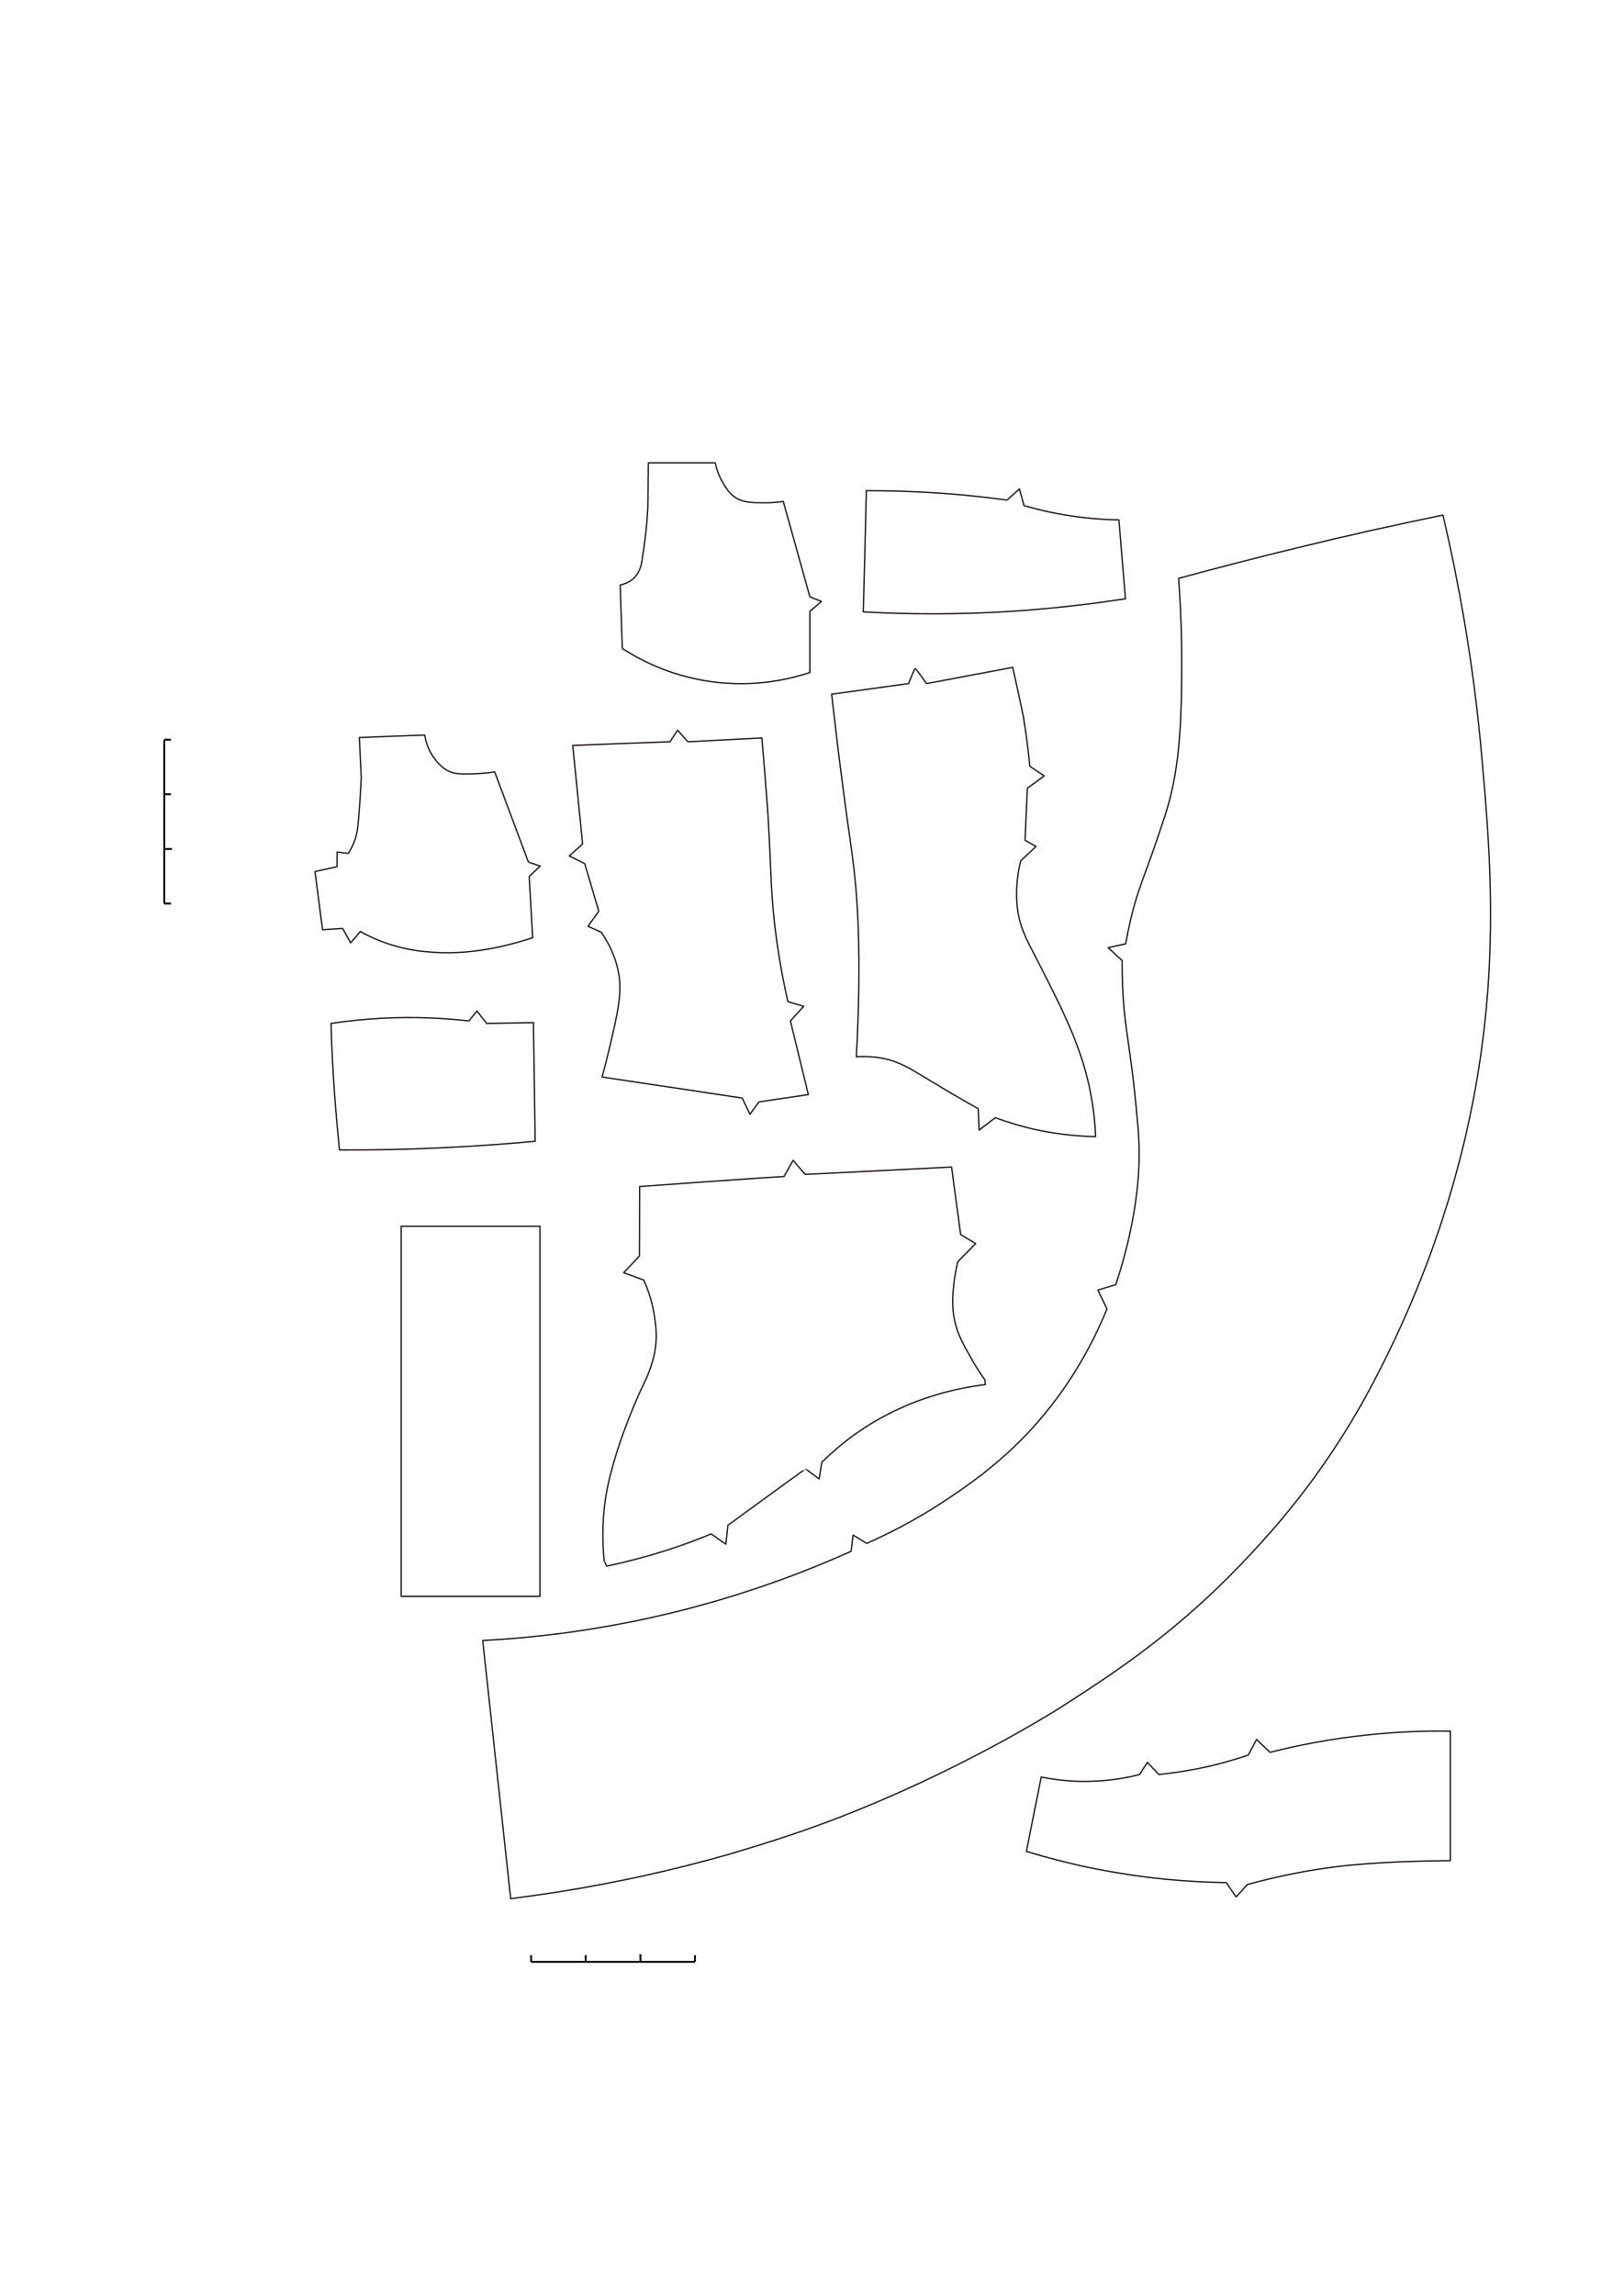
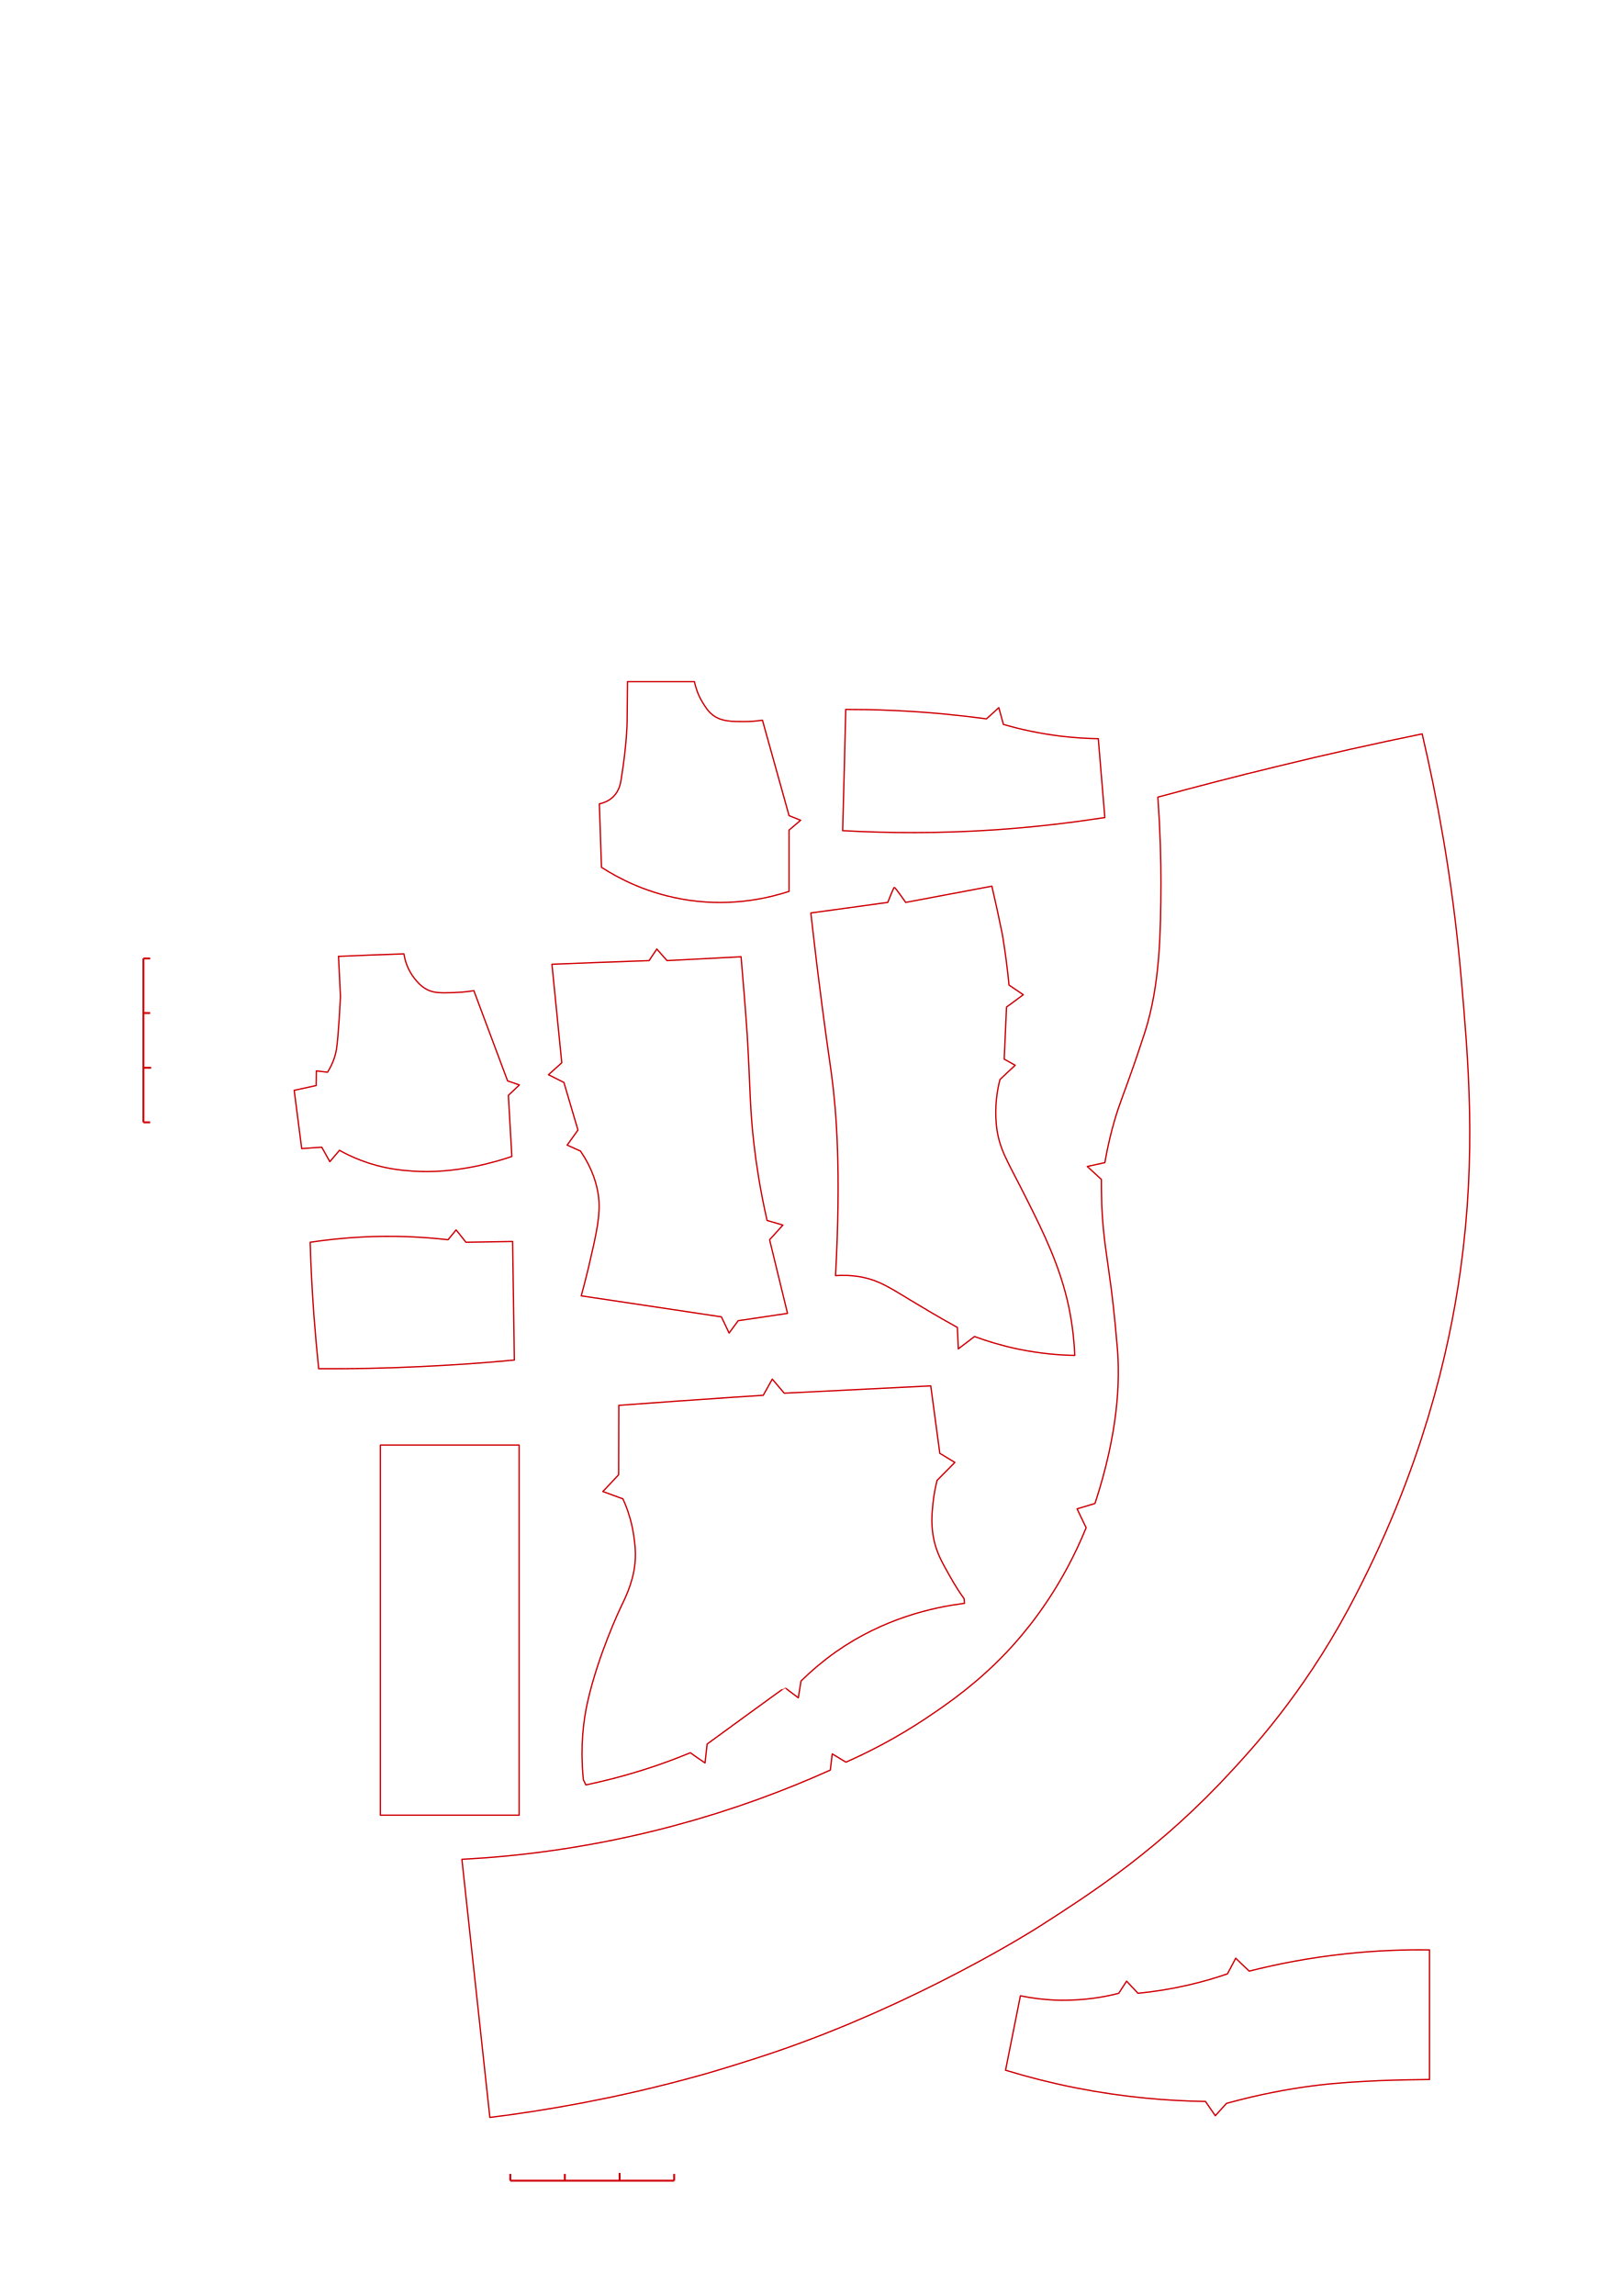
- <svg xmlns="http://www.w3.org/2000/svg" version="1.1" id="图层_1" x="0px" y="0px" viewBox="0 0 842 1190.5" style="enable-background:new 0 0 842 1190.5;" xml:space="preserve">
+ <svg xmlns="http://www.w3.org/2000/svg" version="1.1" id="SVG" x="0px" y="0px" viewBox="0 0 842 1190.5" style="enable-background:new 0 0 842 1190.5;" xml:space="preserve">
  <style type="text/css">
- 	.st0{fill:none;stroke:#231815;stroke-width:0.709;stroke-linecap:round;stroke-linejoin:round;stroke-miterlimit:10;}
- 	.st1{fill:none;stroke:#0E0509;stroke-miterlimit:10;}
+ 	.st0{fill:none;stroke:#D00005;stroke-width:0.709;stroke-linecap:round;stroke-linejoin:round;stroke-miterlimit:10;}
+ 	.st1{fill:none;stroke:#D00005;stroke-miterlimit:10;}
</style>
  <g id="SPLINE">
-     <path class="st0" d="M406.3,260.1c-2.7,0.4-5.7,0.7-9,0.7c-6.9,0-12.2,0.1-16.8-3.4c-2.1-1.6-3.2-3.3-4.7-5.6   c-2.9-4.5-4.2-8.8-4.8-11.7c-11.6,0-23.1,0-34.7,0c0,3.4-0.1,10.9-0.2,20.9c0,0-0.1,11.5-3.1,29.8c-0.3,2.1-1,5.9-4,8.9   c-2.5,2.5-5.5,3.4-7.3,3.8c0.4,11,0.7,21.9,1.1,32.9c8.3,5.4,24,14,45.5,17.1c23.4,3.4,42.2-1.5,51.8-4.6c0-10.6,0-21.2,0-31.8   l6-5.1l-6-2.4L406.3,260.1z" />
+     <path class="st0" d="M395.5,373.6c-2.7,0.4-5.7,0.7-9,0.7c-6.9,0-12.2,0.1-16.8-3.4c-2.1-1.6-3.2-3.3-4.7-5.6   c-2.9-4.5-4.2-8.8-4.8-11.7c-11.6,0-23.1,0-34.7,0c0,3.4-0.1,10.9-0.2,20.9c0,0-0.1,11.5-3.1,29.8c-0.3,2.1-1,5.9-4,8.9   c-2.5,2.5-5.5,3.4-7.3,3.8c0.4,11,0.7,21.9,1.1,32.9c8.3,5.4,24,14,45.5,17.1c23.4,3.4,42.2-1.5,51.8-4.6c0-10.6,0-21.2,0-31.8   l6-5.1l-6-2.4L395.5,373.6z" />
  </g>
  <g id="SPLINE_00000155125744166143592090000001427164657831880077_">
-     <path class="st0" d="M256.6,400.4c-4.2,0.7-7.8,0.9-10.3,1c-6.9,0.2-10.5,0.3-14.2-1.7c-3-1.6-4.8-3.8-6.1-5.4   c-3.9-4.8-5.2-9.9-5.7-13c-11.3,0.4-22.6,0.8-33.9,1.3c0.2,3.4,0.5,10.9,1,20.9l0,0l0,0c0,0-1,20.8-2.1,27.5   c-0.5,2.8-1.6,6.9-4.6,11.7c-1.9-0.2-3.9-0.5-5.8-0.7c0,2.5-0.1,5-0.1,7.6c-3.8,0.8-7.6,1.7-11.4,2.5c1.3,10.1,2.6,20.1,3.9,30.2   c3.5-0.2,6.9-0.5,10.4-0.7c1.4,2.5,2.8,5,4.2,7.5c1.7-2,3.3-3.9,5-5.9c2.6,1.5,6.4,3.4,11.1,5.2c11.7,4.5,21.4,5.2,26.9,5.6   c22.6,1.6,44.1-5.1,51.4-7.6c-0.6-10.6-1.2-21.2-1.8-31.7l5.7-5.4l-6.1-2.1C268.2,431.5,262.4,416,256.6,400.4z" />
+     <path class="st0" d="M245.8,513.9c-4.2,0.7-7.8,0.9-10.3,1c-6.9,0.2-10.5,0.3-14.2-1.7c-3-1.6-4.8-3.8-6.1-5.4   c-3.9-4.8-5.2-9.9-5.7-13c-11.3,0.4-22.6,0.8-33.9,1.3c0.2,3.4,0.5,10.9,1,20.9l0,0l0,0c0,0-1,20.8-2.1,27.5   c-0.5,2.8-1.6,6.9-4.6,11.7c-1.9-0.2-3.9-0.5-5.8-0.7c0,2.5-0.1,5-0.1,7.6c-3.8,0.8-7.6,1.7-11.4,2.5c1.3,10.1,2.6,20.1,3.9,30.2   c3.5-0.2,6.9-0.5,10.4-0.7c1.4,2.5,2.8,5,4.2,7.5c1.7-2,3.3-3.9,5-5.9c2.6,1.5,6.4,3.4,11.1,5.2c11.7,4.5,21.4,5.2,26.9,5.6   c22.6,1.6,44.1-5.1,51.4-7.6c-0.6-10.6-1.2-21.2-1.8-31.7l5.7-5.4l-6.1-2.1C257.4,545,251.6,529.5,245.8,513.9z" />
  </g>
  <g id="SPLINE_00000076576543898898872890000003105294486320421821_">
-     <path class="st0" d="M580.4,269.7c-5.9-0.1-12.3-0.5-19.2-1.3c-11.4-1.4-21.4-3.6-30-6.1c-0.8-2.9-1.6-5.8-2.4-8.7l-6.4,5.8   c-7-0.9-14.2-1.8-21.6-2.5c-18.1-1.7-35.3-2.4-51.4-2.4c-0.5,21-1,41.9-1.6,62.9c23.6,1.3,50,1.5,78.6-0.4   c20.6-1.4,39.8-3.7,57.4-6.4C582.7,296.9,581.5,283.3,580.4,269.7z" />
+     <path class="st0" d="M569.7,383.2c-5.9-0.1-12.3-0.5-19.2-1.3c-11.4-1.4-21.4-3.6-30-6.1c-0.8-2.9-1.6-5.8-2.4-8.7l-6.4,5.8   c-7-0.9-14.2-1.8-21.6-2.5c-18.1-1.7-35.3-2.4-51.4-2.4c-0.5,21-1,41.9-1.6,62.9c23.6,1.3,50,1.5,78.6-0.4   c20.6-1.4,39.8-3.7,57.4-6.4C572,410.4,570.8,396.8,569.7,383.2z" />
  </g>
  <g id="SPLINE_00000072970891905745223790000000420371190252623763_">
-     <path class="st0" d="M276.7,530.5c-8.1,0.1-16.1,0.3-24.2,0.4l-5.1-6.4l-4.2,5.1c-13.1-1.5-28.2-2.3-45-1.4   c-9.5,0.5-18.4,1.5-26.5,2.7c0.3,12.1,1,24.6,1.9,37.6c0.7,9.6,1.6,18.9,2.5,28c16.9,0.1,34.6-0.2,53-1.1c16.8-0.8,33-1.9,48.5-3.4   C277.3,571.6,277,551.1,276.7,530.5z" />
+     <path class="st0" d="M265.9,644c-8.1,0.1-16.1,0.3-24.2,0.4l-5.1-6.4l-4.2,5.1c-13.1-1.5-28.2-2.3-45-1.4   c-9.5,0.5-18.4,1.5-26.5,2.7c0.3,12.1,1,24.6,1.9,37.6c0.7,9.6,1.6,18.9,2.5,28c16.9,0.1,34.6-0.2,53-1.1c16.8-0.8,33-1.9,48.5-3.4   C266.5,685.1,266.2,664.6,265.9,644z" />
  </g>
  <g id="LWPOLYLINE">
-     <rect x="208.1" y="636.1" class="st0" width="72" height="192" />
+     <rect x="197.3" y="749.6" class="st0" width="72" height="192" />
  </g>
  <g id="SPLINE_00000039113378038504217560000007136158560148999809_">
-     <path class="st0" d="M395.2,382.8c-12.8,0.7-25.6,1.3-38.4,2l-5.3-6l-4,6c-16.8,0.6-33.6,1.2-50.4,1.9c1.7,17,3.4,34.1,5.1,51.1   l-6.9,6.2l8,4l7.3,24.7l-5.6,7.8l6.9,3.1c6.6,9.6,8.6,18,9.3,23.1c1.3,9.5-0.8,18.8-5.1,37.2c-1.5,6.3-2.9,11.5-3.8,14.8   c24.2,3.6,48.4,7.3,72.7,10.9l4,8.4l4.7-6.4l25.6-3.8l-9.3-38.2l6.9-7.6l-8.2-2.4c-3.6-15.8-5.7-29.6-6.9-40.4   c-2.1-18.5-1.8-28.8-3.4-55.8C397.3,407.1,396.1,393.4,395.2,382.8z" />
+     <path class="st0" d="M384.4,496.3c-12.8,0.7-25.6,1.3-38.4,2l-5.3-6l-4,6c-16.8,0.6-33.6,1.2-50.4,1.9c1.7,17,3.4,34.1,5.1,51.1   l-6.9,6.2l8,4l7.3,24.7l-5.6,7.8l6.9,3.1c6.6,9.6,8.6,18,9.3,23.1c1.3,9.5-0.8,18.8-5.1,37.2c-1.5,6.3-2.9,11.5-3.8,14.8   c24.2,3.6,48.4,7.3,72.7,10.9l4,8.4l4.7-6.4l25.6-3.8l-9.3-38.2l6.9-7.6l-8.2-2.4c-3.6-15.8-5.7-29.6-6.9-40.4   c-2.1-18.5-1.8-28.8-3.4-55.8C386.5,520.6,385.3,506.9,384.4,496.3z" />
  </g>
  <g id="SPLINE_00000040557769429996680060000013224194538036233142_">
-     <path class="st0" d="M525.3,346.2l-44.7,8.4c0,0-5.5-7.9-5.9-7.8c-0.4,0.1-3.4,7.8-3.4,7.8l-39.9,5.5c0.7,6.5,1.9,16.3,3.3,28.3   c3.6,29,6.6,49.8,7.3,54.5c2.8,20.1,5.1,52.4,2.2,105.3c3.2-0.2,8.1-0.3,13.8,0.8c8.9,1.8,14.4,5.5,24.2,11.4   c5.6,3.4,14.2,8.6,25.2,14.7c0.2,3.7,0.3,7.4,0.5,11.1l8.4-6.4c6.5,2.4,14.2,4.8,23,6.6c10.9,2.2,20.8,3.1,29,3.2   c-0.2-5.6-0.9-14.5-3.1-25.2c-4.5-21.1-13.1-38.5-22.4-57c-9.3-18.6-13.9-24.7-15.2-37.6c-0.9-9.7,0.5-17.9,1.9-23.3   c2.6-2.5,5.3-5,7.9-7.4l-5.7-3.2l1.2-27l8.7-6.4l-7.4-5c-0.8-8.2-1.9-16.9-3.4-26C528.9,362.5,527.1,354,525.3,346.2z" />
+     <path class="st0" d="M514.5,459.7l-44.7,8.4c0,0-5.5-7.9-5.9-7.8s-3.4,7.8-3.4,7.8l-39.9,5.5c0.7,6.5,1.9,16.3,3.3,28.3   c3.6,29,6.6,49.8,7.3,54.5c2.8,20.1,5.1,52.4,2.2,105.3c3.2-0.2,8.1-0.3,13.8,0.8c8.9,1.8,14.4,5.5,24.2,11.4   c5.6,3.4,14.2,8.6,25.2,14.7c0.2,3.7,0.3,7.4,0.5,11.1l8.4-6.4c6.5,2.4,14.2,4.8,23,6.6c10.9,2.2,20.8,3.1,29,3.2   c-0.2-5.6-0.9-14.5-3.1-25.2c-4.5-21.1-13.1-38.5-22.4-57c-9.3-18.6-13.9-24.7-15.2-37.6c-0.9-9.7,0.5-17.9,1.9-23.3   c2.6-2.5,5.3-5,7.9-7.4l-5.7-3.2l1.2-27l8.7-6.4l-7.4-5c-0.8-8.2-1.9-16.9-3.4-26C518.2,476,516.3,467.5,514.5,459.7z" />
  </g>
  <g id="SPLINE_00000002380898978751292510000016648036536757380757_">
-     <path class="st0" d="M493.6,605.4l-76,3.8l-6.2-7.3c-1.6,2.8-3.1,5.6-4.7,8.4c-5.2,0.3-10.4,0.7-15.6,1   c-19.9,1.3-39.6,2.8-59.3,4.2c0,12-0.1,24-0.1,36c-2.7,2.9-5.4,5.8-8.2,8.7l10.4,3.8c1.7,3.6,3.6,8.7,4.9,14.9c0,0,1.5,7,1.6,13.4   c0.2,12.4-4.9,22.4-7.9,28.6c0,0-11.4,24-16.9,48.4c-2,9-4,22.7-2.2,40.4c0.4,0.9,0.9,1.8,1.3,2.7c9.1-1.9,19-4.4,29.5-7.7   c9-2.8,17.2-5.9,24.7-9c2.5,1.8,5,3.6,7.6,5.3l1.1-9.8c0,0,40.4-29.5,40.4-29.3s6.9,5.3,6.9,5.3l1.4-8.7c5.1-5,11.1-10.2,18.2-15.2   c24.7-17.3,50.1-23,66.6-25.1c-0.1-0.8-0.1-1.6-0.2-2.4c-2-2.7-4.6-6.7-7.4-11.7c-4.2-7.4-6.6-11.8-8.1-18.1   c-1.8-7.8-1.2-14.2-0.7-19.2c0.5-5.1,1.4-9.3,2.2-12.4c3.1-3.1,6.1-6.2,9.2-9.3l-7.8-4.7L493.6,605.4z" />
+     <path class="st0" d="M482.8,718.9l-76,3.8l-6.2-7.3c-1.6,2.8-3.1,5.6-4.7,8.4c-5.2,0.3-10.4,0.7-15.6,1   c-19.9,1.3-39.6,2.8-59.3,4.2c0,12-0.1,24-0.1,36c-2.7,2.9-5.4,5.8-8.2,8.7l10.4,3.8c1.7,3.6,3.6,8.7,4.9,14.9c0,0,1.5,7,1.6,13.4   c0.2,12.4-4.9,22.4-7.9,28.6c0,0-11.4,24-16.9,48.4c-2,9-4,22.7-2.2,40.4c0.4,0.9,0.9,1.8,1.3,2.7c9.1-1.9,19-4.4,29.5-7.7   c9-2.8,17.2-5.9,24.7-9c2.5,1.8,5,3.6,7.6,5.3l1.1-9.8c0,0,40.4-29.5,40.4-29.3s6.9,5.3,6.9,5.3l1.4-8.7c5.1-5,11.1-10.2,18.2-15.2   c24.7-17.3,50.1-23,66.6-25.1c-0.1-0.8-0.1-1.6-0.2-2.4c-2-2.7-4.6-6.7-7.4-11.7c-4.2-7.4-6.6-11.8-8.1-18.1   c-1.8-7.8-1.2-14.2-0.7-19.2c0.5-5.1,1.4-9.3,2.2-12.4c3.1-3.1,6.1-6.2,9.2-9.3l-7.8-4.7L482.8,718.9z" />
  </g>
  <g id="SPLINE_00000000942633365783958950000012051658762861760901_">
-     <path class="st0" d="M442.5,796.3l-1,8.4c-22.9,10.3-50.3,20.7-81.9,29.1c-41.4,11-78.7,15.6-109.2,17.2   c4.8,44.6,9.7,89.3,14.5,133.9c28.8-3.6,66.2-9.9,108.9-21.8c0,0,3.8-1,10.3-3c0,0,13.7-4.1,26.5-8.4   c76.1-25.5,138.6-65.4,138.6-65.4c28.2-18,63.6-40.9,100.9-81.6c8.9-9.7,35.9-38.5,60-83.3c38.5-71.7,52.5-134.8,58.2-175.5   c8.5-60.6,4.1-110.3,0.4-152.6c-4.5-51.8-12.9-94.9-20.2-126.1c-24.5,5-49.6,10.6-75.3,16.9c-21.2,5.1-41.8,10.5-61.8,15.9   c1.3,18.1,1.6,33.2,1.6,44.4c-0.1,25.5-0.4,52.7-8.3,77.5c-2.6,8-5.5,16.4-5.5,16.4c-5.6,16.2-7.7,20.5-10.4,29.9   c-1.4,4.8-3.3,12.2-4.9,21.4c-3,0.7-6.1,1.3-9.1,2l7.3,6.7c0,3,0,7.6,0.2,13.3c0.7,17.1,2.9,27.4,5,44c0,0,1.6,12.2,3.1,30.4   c1.4,17.1,0.5,43.4-11.6,80.4c-3.1,0.9-6.2,1.9-9.3,2.8l4.7,9.8c-11.9,29.2-27.4,49.3-38.3,61.4c-17,18.7-33.7,30-44.4,37.2   c-16,10.7-30.6,18-41.9,23C447.3,799.2,444.9,797.8,442.5,796.3z" />
+     <path class="st0" d="M431.7,909.8l-1,8.4c-22.9,10.3-50.3,20.7-81.9,29.1c-41.4,11-78.7,15.6-109.2,17.2   c4.8,44.6,9.7,89.3,14.5,133.9c28.8-3.6,66.2-9.9,108.9-21.8c0,0,3.8-1,10.3-3c0,0,13.7-4.1,26.5-8.4   c76.1-25.5,138.6-65.4,138.6-65.4c28.2-18,63.6-40.9,100.9-81.6c8.9-9.7,35.9-38.5,60-83.3c38.5-71.7,52.5-134.8,58.2-175.5   c8.5-60.6,4.1-110.3,0.4-152.6c-4.5-51.8-12.9-94.9-20.2-126.1c-24.5,5-49.6,10.6-75.3,16.9c-21.2,5.1-41.8,10.5-61.8,15.9   c1.3,18.1,1.6,33.2,1.6,44.4c-0.1,25.5-0.4,52.7-8.3,77.5c-2.6,8-5.5,16.4-5.5,16.4c-5.6,16.2-7.7,20.5-10.4,29.9   c-1.4,4.8-3.3,12.2-4.9,21.4c-3,0.7-6.1,1.3-9.1,2l7.3,6.7c0,3,0,7.6,0.2,13.3c0.7,17.1,2.9,27.4,5,44c0,0,1.6,12.2,3.1,30.4   c1.4,17.1,0.5,43.4-11.6,80.4c-3.1,0.9-6.2,1.9-9.3,2.8l4.7,9.8c-11.9,29.2-27.4,49.3-38.3,61.4c-17,18.7-33.7,30-44.4,37.2   c-16,10.7-30.6,18-41.9,23C436.5,912.7,434.1,911.3,431.7,909.8z" />
  </g>
  <g id="SPLINE_00000046321790136386764350000006153428787799600059_">
-     <path class="st0" d="M752.3,965.2c0-22.4,0-44.8,0-67.2c-13-0.2-27.5,0.3-43.3,2c-18.8,2-35.7,5.3-50.2,9c-2.3-2.2-4.7-4.4-7-6.7   l-4.3,8.1c-6.1,2.1-12.8,4.1-20.2,5.8c-9.5,2.2-18.3,3.5-26.2,4.3c-2-2.1-3.9-4.2-5.9-6.3l-4.1,6.3c-7.6,2-17.8,3.7-29.9,3.6   c-8.1-0.1-15.2-1.1-21.1-2.3c-2.6,12.9-5.1,25.8-7.7,38.6c11.2,3.4,23.4,6.6,36.7,9.2c24.9,4.9,47.5,6.7,67,7   c1.7,2.5,3.4,5,5.1,7.4l5.8-6.4c17.4-4.8,32.2-7.4,43.3-8.9c14.1-1.9,26-2.4,36-2.9C736.7,965.4,745.6,965.3,752.3,965.2z" />
+     <path class="st0" d="M741.5,1078.7c0-22.4,0-44.8,0-67.2c-13-0.2-27.5,0.3-43.3,2c-18.8,2-35.7,5.3-50.2,9c-2.3-2.2-4.7-4.4-7-6.7   l-4.3,8.1c-6.1,2.1-12.8,4.1-20.2,5.8c-9.5,2.2-18.3,3.5-26.2,4.3c-2-2.1-3.9-4.2-5.9-6.3l-4.1,6.3c-7.6,2-17.8,3.7-29.9,3.6   c-8.1-0.1-15.2-1.1-21.1-2.3c-2.6,12.9-5.1,25.8-7.7,38.6c11.2,3.4,23.4,6.6,36.7,9.2c24.9,4.9,47.5,6.7,67,7   c1.7,2.5,3.4,5,5.1,7.4l5.8-6.4c17.4-4.8,32.2-7.4,43.3-8.9c14.1-1.9,26-2.4,36-2.9C726,1078.9,734.8,1078.8,741.5,1078.7z" />
  </g>
  <g>
-     <line class="st1" x1="275.5" y1="1017.7" x2="360.5" y2="1017.7" />
-     <line class="st1" x1="332.2" y1="1013.7" x2="332.2" y2="1017.7" />
-     <line class="st1" x1="275.5" y1="1014.2" x2="275.5" y2="1017.7" />
-     <line class="st1" x1="303.8" y1="1014.2" x2="303.8" y2="1017.7" />
-     <line class="st1" x1="360.5" y1="1014.2" x2="360.5" y2="1017.7" />
+     <line class="st1" x1="264.7" y1="1131.2" x2="349.7" y2="1131.2" />
+     <line class="st1" x1="321.4" y1="1127.2" x2="321.4" y2="1131.2" />
+     <line class="st1" x1="264.7" y1="1127.7" x2="264.7" y2="1131.2" />
+     <line class="st1" x1="293" y1="1127.7" x2="293" y2="1131.2" />
+     <line class="st1" x1="349.7" y1="1127.7" x2="349.7" y2="1131.2" />
  </g>
  <g>
-     <line class="st1" x1="85.2" y1="383.7" x2="85.2" y2="468.7" />
-     <line class="st1" x1="89.2" y1="440.4" x2="85.2" y2="440.4" />
-     <line class="st1" x1="88.7" y1="383.7" x2="85.2" y2="383.7" />
-     <line class="st1" x1="88.7" y1="412" x2="85.2" y2="412" />
-     <line class="st1" x1="88.7" y1="468.7" x2="85.2" y2="468.7" />
+     <line class="st1" x1="74.4" y1="497.2" x2="74.4" y2="582.2" />
+     <line class="st1" x1="78.4" y1="553.9" x2="74.4" y2="553.9" />
+     <line class="st1" x1="77.9" y1="497.2" x2="74.4" y2="497.2" />
+     <line class="st1" x1="77.9" y1="525.5" x2="74.4" y2="525.5" />
+     <line class="st1" x1="77.9" y1="582.2" x2="74.4" y2="582.2" />
  </g>
</svg>
